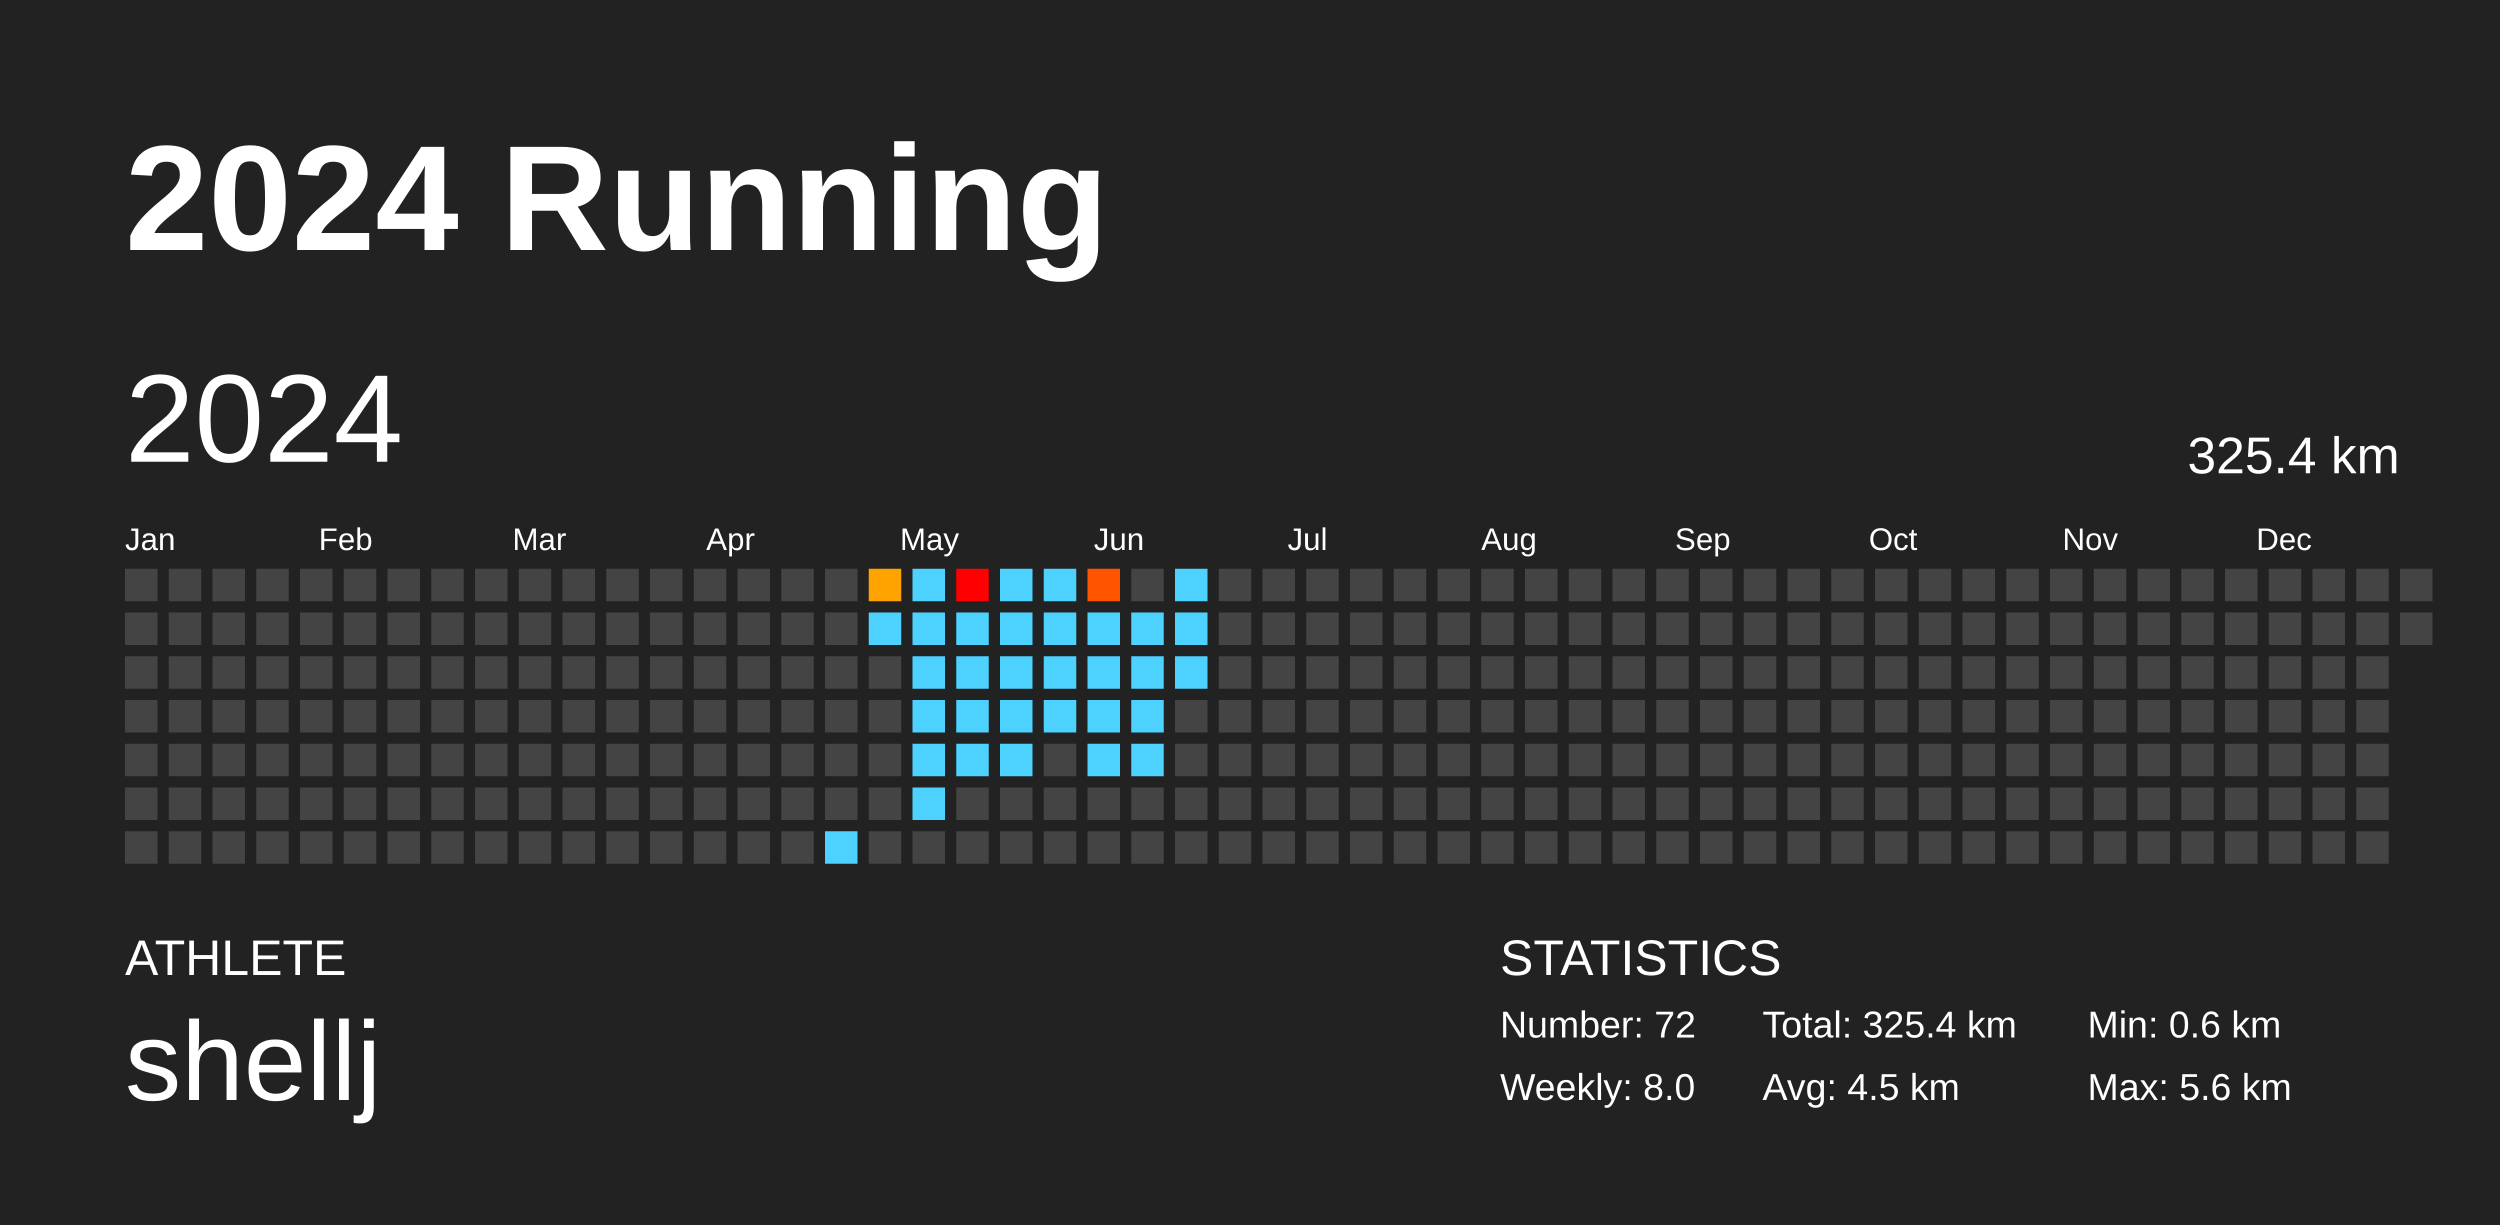
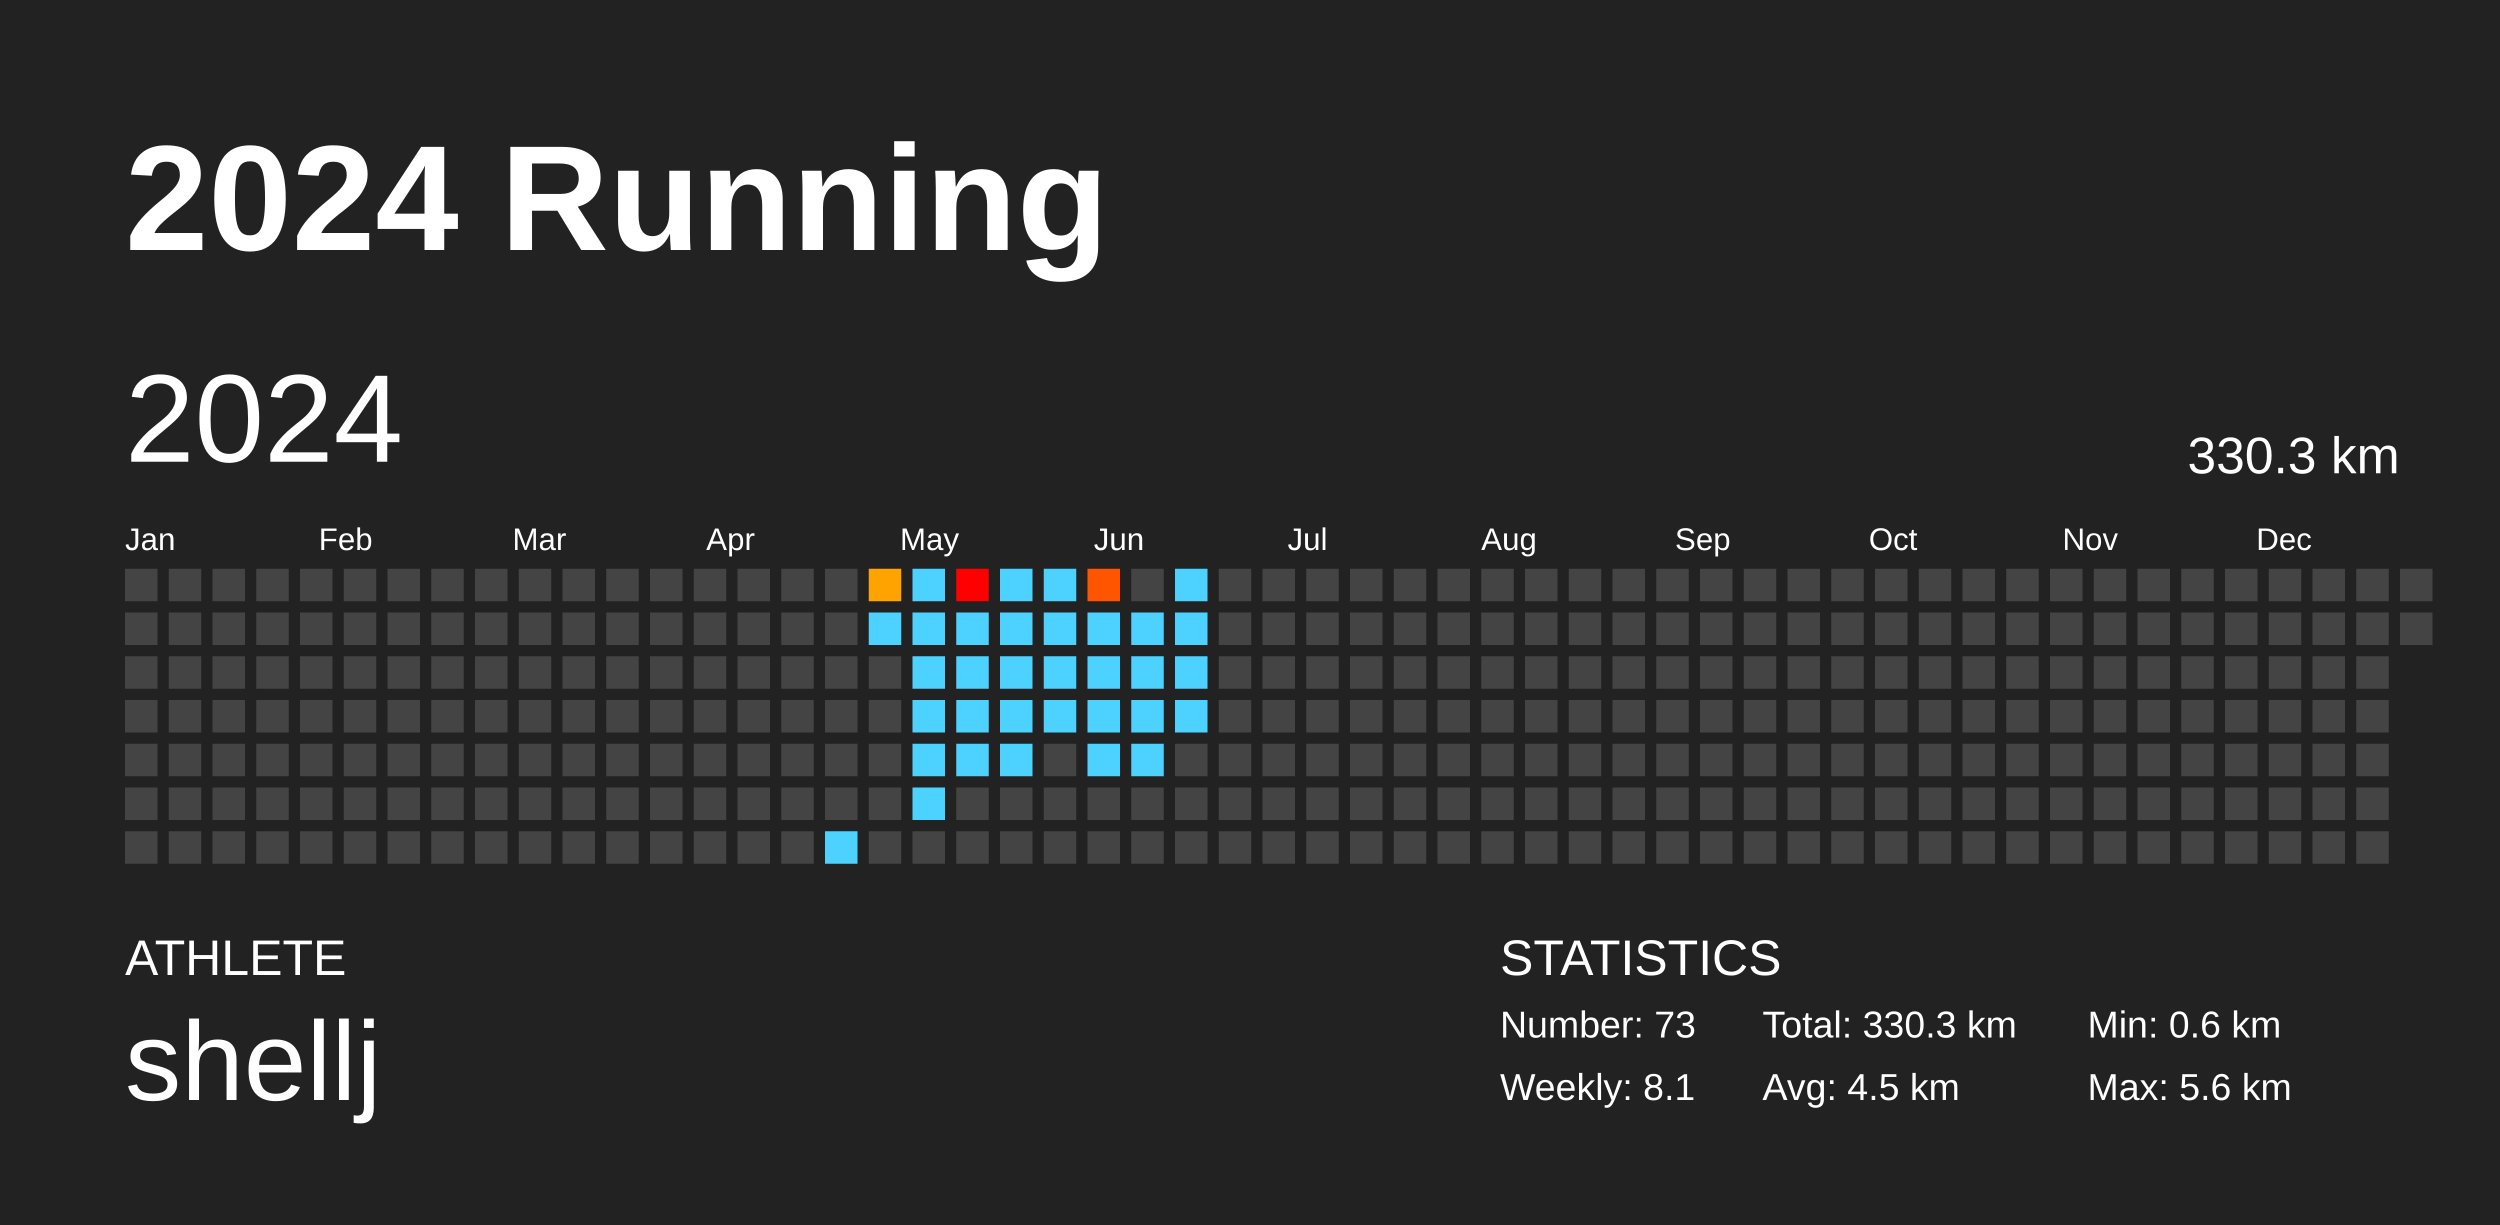
<svg xmlns="http://www.w3.org/2000/svg" baseProfile="full" height="98mm" version="1.1" viewBox="0,0,200,98" width="200mm">
  <defs />
  <rect fill="#222222" height="98" width="200" x="0" y="0" />
  <text fill="#FFFFFF" style="font-size:12px; font-family:Arial; font-weight:bold;" x="10" y="20">2024 Running</text>
  <text fill="#FFFFFF" style="font-size:4px; font-family:Arial" x="10" y="78">ATHLETE</text>
  <text fill="#FFFFFF" style="font-size:9px; font-family:Arial" x="10" y="88">shellj</text>
  <text fill="#FFFFFF" style="font-size:4px; font-family:Arial" x="120" y="78">STATISTICS</text>
-   <text fill="#FFFFFF" style="font-size:3px; font-family:Arial" x="120" y="83">Number: 72</text>
-   <text fill="#FFFFFF" style="font-size:3px; font-family:Arial" x="120" y="88">Weekly: 8.0</text>
-   <text fill="#FFFFFF" style="font-size:3px; font-family:Arial" x="141" y="83">Total: 325.4 km</text>
+   <text fill="#FFFFFF" style="font-size:3px; font-family:Arial" x="120" y="83">Number: 73</text>
+   <text fill="#FFFFFF" style="font-size:3px; font-family:Arial" x="120" y="88">Weekly: 8.1</text>
+   <text fill="#FFFFFF" style="font-size:3px; font-family:Arial" x="141" y="83">Total: 330.3 km</text>
  <text fill="#FFFFFF" style="font-size:3px; font-family:Arial" x="141" y="88">Avg: 4.5 km</text>
  <text fill="#FFFFFF" style="font-size:3px; font-family:Arial" x="167" y="83">Min: 0.6 km</text>
  <text fill="#FFFFFF" style="font-size:3px; font-family:Arial" x="167" y="88">Max: 5.6 km</text>
  <text dominant-baseline="hanging" fill="#FFFFFF" style="font-size:10.0px; font-family:Arial;" x="10" y="30">2024</text>
-   <text dominant-baseline="hanging" fill="#FFFFFF" style="font-size:4.125px; font-family:Arial;" x="175" y="35">325.4 km</text>
+   <text dominant-baseline="hanging" fill="#FFFFFF" style="font-size:4.125px; font-family:Arial;" x="175" y="35">330.3 km</text>
  <text fill="#FFFFFF" style="font-size:2.5px; font-family:Arial" x="10.0" y="44">Jan</text>
  <text fill="#FFFFFF" style="font-size:2.5px; font-family:Arial" x="25.5" y="44">Feb</text>
  <text fill="#FFFFFF" style="font-size:2.5px; font-family:Arial" x="41.0" y="44">Mar</text>
  <text fill="#FFFFFF" style="font-size:2.5px; font-family:Arial" x="56.5" y="44">Apr</text>
  <text fill="#FFFFFF" style="font-size:2.5px; font-family:Arial" x="72.0" y="44">May</text>
  <text fill="#FFFFFF" style="font-size:2.5px; font-family:Arial" x="87.5" y="44">Jun</text>
  <text fill="#FFFFFF" style="font-size:2.5px; font-family:Arial" x="103.0" y="44">Jul</text>
  <text fill="#FFFFFF" style="font-size:2.5px; font-family:Arial" x="118.5" y="44">Aug</text>
  <text fill="#FFFFFF" style="font-size:2.5px; font-family:Arial" x="134.0" y="44">Sep</text>
  <text fill="#FFFFFF" style="font-size:2.5px; font-family:Arial" x="149.5" y="44">Oct</text>
  <text fill="#FFFFFF" style="font-size:2.5px; font-family:Arial" x="165.0" y="44">Nov</text>
  <text fill="#FFFFFF" style="font-size:2.5px; font-family:Arial" x="180.5" y="44">Dec</text>
  <rect fill="#444444" height="2.6" width="2.6" x="10.0" y="45.5" />
  <rect fill="#444444" height="2.6" width="2.6" x="10.0" y="49.0" />
  <rect fill="#444444" height="2.6" width="2.6" x="10.0" y="52.5" />
  <rect fill="#444444" height="2.6" width="2.6" x="10.0" y="56.0" />
  <rect fill="#444444" height="2.6" width="2.6" x="10.0" y="59.5" />
  <rect fill="#444444" height="2.6" width="2.6" x="10.0" y="63.0" />
  <rect fill="#444444" height="2.6" width="2.6" x="10.0" y="66.5" />
  <rect fill="#444444" height="2.6" width="2.6" x="13.5" y="45.5" />
  <rect fill="#444444" height="2.6" width="2.6" x="13.5" y="49.0" />
  <rect fill="#444444" height="2.6" width="2.6" x="13.5" y="52.5" />
  <rect fill="#444444" height="2.6" width="2.6" x="13.5" y="56.0" />
  <rect fill="#444444" height="2.6" width="2.6" x="13.5" y="59.5" />
  <rect fill="#444444" height="2.6" width="2.6" x="13.5" y="63.0" />
  <rect fill="#444444" height="2.6" width="2.6" x="13.5" y="66.5" />
  <rect fill="#444444" height="2.6" width="2.6" x="17.0" y="45.5" />
  <rect fill="#444444" height="2.6" width="2.6" x="17.0" y="49.0" />
  <rect fill="#444444" height="2.6" width="2.6" x="17.0" y="52.5" />
  <rect fill="#444444" height="2.6" width="2.6" x="17.0" y="56.0" />
  <rect fill="#444444" height="2.6" width="2.6" x="17.0" y="59.5" />
  <rect fill="#444444" height="2.6" width="2.6" x="17.0" y="63.0" />
  <rect fill="#444444" height="2.6" width="2.6" x="17.0" y="66.5" />
  <rect fill="#444444" height="2.6" width="2.6" x="20.5" y="45.5" />
  <rect fill="#444444" height="2.6" width="2.6" x="20.5" y="49.0" />
  <rect fill="#444444" height="2.6" width="2.6" x="20.5" y="52.5" />
  <rect fill="#444444" height="2.6" width="2.6" x="20.5" y="56.0" />
  <rect fill="#444444" height="2.6" width="2.6" x="20.5" y="59.5" />
  <rect fill="#444444" height="2.6" width="2.6" x="20.5" y="63.0" />
  <rect fill="#444444" height="2.6" width="2.6" x="20.5" y="66.5" />
  <rect fill="#444444" height="2.6" width="2.6" x="24.0" y="45.5" />
  <rect fill="#444444" height="2.6" width="2.6" x="24.0" y="49.0" />
  <rect fill="#444444" height="2.6" width="2.6" x="24.0" y="52.5" />
  <rect fill="#444444" height="2.6" width="2.6" x="24.0" y="56.0" />
  <rect fill="#444444" height="2.6" width="2.6" x="24.0" y="59.5" />
  <rect fill="#444444" height="2.6" width="2.6" x="24.0" y="63.0" />
  <rect fill="#444444" height="2.6" width="2.6" x="24.0" y="66.5" />
  <rect fill="#444444" height="2.6" width="2.6" x="27.5" y="45.5" />
  <rect fill="#444444" height="2.6" width="2.6" x="27.5" y="49.0" />
  <rect fill="#444444" height="2.6" width="2.6" x="27.5" y="52.5" />
  <rect fill="#444444" height="2.6" width="2.6" x="27.5" y="56.0" />
  <rect fill="#444444" height="2.6" width="2.6" x="27.5" y="59.5" />
  <rect fill="#444444" height="2.6" width="2.6" x="27.5" y="63.0" />
  <rect fill="#444444" height="2.6" width="2.6" x="27.5" y="66.5" />
  <rect fill="#444444" height="2.6" width="2.6" x="31.0" y="45.5" />
  <rect fill="#444444" height="2.6" width="2.6" x="31.0" y="49.0" />
  <rect fill="#444444" height="2.6" width="2.6" x="31.0" y="52.5" />
  <rect fill="#444444" height="2.6" width="2.6" x="31.0" y="56.0" />
  <rect fill="#444444" height="2.6" width="2.6" x="31.0" y="59.5" />
  <rect fill="#444444" height="2.6" width="2.6" x="31.0" y="63.0" />
  <rect fill="#444444" height="2.6" width="2.6" x="31.0" y="66.5" />
  <rect fill="#444444" height="2.6" width="2.6" x="34.5" y="45.5" />
  <rect fill="#444444" height="2.6" width="2.6" x="34.5" y="49.0" />
  <rect fill="#444444" height="2.6" width="2.6" x="34.5" y="52.5" />
  <rect fill="#444444" height="2.6" width="2.6" x="34.5" y="56.0" />
  <rect fill="#444444" height="2.6" width="2.6" x="34.5" y="59.5" />
  <rect fill="#444444" height="2.6" width="2.6" x="34.5" y="63.0" />
  <rect fill="#444444" height="2.6" width="2.6" x="34.5" y="66.5" />
  <rect fill="#444444" height="2.6" width="2.6" x="38.0" y="45.5" />
  <rect fill="#444444" height="2.6" width="2.6" x="38.0" y="49.0" />
  <rect fill="#444444" height="2.6" width="2.6" x="38.0" y="52.5" />
  <rect fill="#444444" height="2.6" width="2.6" x="38.0" y="56.0" />
  <rect fill="#444444" height="2.6" width="2.6" x="38.0" y="59.5" />
  <rect fill="#444444" height="2.6" width="2.6" x="38.0" y="63.0" />
  <rect fill="#444444" height="2.6" width="2.6" x="38.0" y="66.5" />
  <rect fill="#444444" height="2.6" width="2.6" x="41.5" y="45.5" />
  <rect fill="#444444" height="2.6" width="2.6" x="41.5" y="49.0" />
  <rect fill="#444444" height="2.6" width="2.6" x="41.5" y="52.5" />
  <rect fill="#444444" height="2.6" width="2.6" x="41.5" y="56.0" />
  <rect fill="#444444" height="2.6" width="2.6" x="41.5" y="59.5" />
  <rect fill="#444444" height="2.6" width="2.6" x="41.5" y="63.0" />
  <rect fill="#444444" height="2.6" width="2.6" x="41.5" y="66.5" />
  <rect fill="#444444" height="2.6" width="2.6" x="45.0" y="45.5" />
  <rect fill="#444444" height="2.6" width="2.6" x="45.0" y="49.0" />
  <rect fill="#444444" height="2.6" width="2.6" x="45.0" y="52.5" />
  <rect fill="#444444" height="2.6" width="2.6" x="45.0" y="56.0" />
  <rect fill="#444444" height="2.6" width="2.6" x="45.0" y="59.5" />
  <rect fill="#444444" height="2.6" width="2.6" x="45.0" y="63.0" />
  <rect fill="#444444" height="2.6" width="2.6" x="45.0" y="66.5" />
  <rect fill="#444444" height="2.6" width="2.6" x="48.5" y="45.5" />
  <rect fill="#444444" height="2.6" width="2.6" x="48.5" y="49.0" />
  <rect fill="#444444" height="2.6" width="2.6" x="48.5" y="52.5" />
  <rect fill="#444444" height="2.6" width="2.6" x="48.5" y="56.0" />
  <rect fill="#444444" height="2.6" width="2.6" x="48.5" y="59.5" />
  <rect fill="#444444" height="2.6" width="2.6" x="48.5" y="63.0" />
  <rect fill="#444444" height="2.6" width="2.6" x="48.5" y="66.5" />
  <rect fill="#444444" height="2.6" width="2.6" x="52.0" y="45.5" />
  <rect fill="#444444" height="2.6" width="2.6" x="52.0" y="49.0" />
  <rect fill="#444444" height="2.6" width="2.6" x="52.0" y="52.5" />
  <rect fill="#444444" height="2.6" width="2.6" x="52.0" y="56.0" />
  <rect fill="#444444" height="2.6" width="2.6" x="52.0" y="59.5" />
  <rect fill="#444444" height="2.6" width="2.6" x="52.0" y="63.0" />
  <rect fill="#444444" height="2.6" width="2.6" x="52.0" y="66.5" />
  <rect fill="#444444" height="2.6" width="2.6" x="55.5" y="45.5" />
  <rect fill="#444444" height="2.6" width="2.6" x="55.5" y="49.0" />
  <rect fill="#444444" height="2.6" width="2.6" x="55.5" y="52.5" />
  <rect fill="#444444" height="2.6" width="2.6" x="55.5" y="56.0" />
  <rect fill="#444444" height="2.6" width="2.6" x="55.5" y="59.5" />
  <rect fill="#444444" height="2.6" width="2.6" x="55.5" y="63.0" />
  <rect fill="#444444" height="2.6" width="2.6" x="55.5" y="66.5" />
  <rect fill="#444444" height="2.6" width="2.6" x="59.0" y="45.5" />
  <rect fill="#444444" height="2.6" width="2.6" x="59.0" y="49.0" />
  <rect fill="#444444" height="2.6" width="2.6" x="59.0" y="52.5" />
  <rect fill="#444444" height="2.6" width="2.6" x="59.0" y="56.0" />
  <rect fill="#444444" height="2.6" width="2.6" x="59.0" y="59.5" />
  <rect fill="#444444" height="2.6" width="2.6" x="59.0" y="63.0" />
  <rect fill="#444444" height="2.6" width="2.6" x="59.0" y="66.5" />
  <rect fill="#444444" height="2.6" width="2.6" x="62.5" y="45.5" />
  <rect fill="#444444" height="2.6" width="2.6" x="62.5" y="49.0" />
  <rect fill="#444444" height="2.6" width="2.6" x="62.5" y="52.5" />
  <rect fill="#444444" height="2.6" width="2.6" x="62.5" y="56.0" />
  <rect fill="#444444" height="2.6" width="2.6" x="62.5" y="59.5" />
  <rect fill="#444444" height="2.6" width="2.6" x="62.5" y="63.0" />
  <rect fill="#444444" height="2.6" width="2.6" x="62.5" y="66.5" />
  <rect fill="#444444" height="2.6" width="2.6" x="66.0" y="45.5" />
  <rect fill="#444444" height="2.6" width="2.6" x="66.0" y="49.0" />
  <rect fill="#444444" height="2.6" width="2.6" x="66.0" y="52.5" />
  <rect fill="#444444" height="2.6" width="2.6" x="66.0" y="56.0" />
  <rect fill="#444444" height="2.6" width="2.6" x="66.0" y="59.5" />
  <rect fill="#444444" height="2.6" width="2.6" x="66.0" y="63.0" />
  <rect fill="#4dd2ff" height="2.6" width="2.6" x="66.0" y="66.5" />
  <rect fill="#ffa300" height="2.6" width="2.6" x="69.5" y="45.5" />
  <rect fill="#4dd2ff" height="2.6" width="2.6" x="69.5" y="49.0" />
  <rect fill="#444444" height="2.6" width="2.6" x="69.5" y="52.5" />
  <rect fill="#444444" height="2.6" width="2.6" x="69.5" y="56.0" />
  <rect fill="#444444" height="2.6" width="2.6" x="69.5" y="59.5" />
  <rect fill="#444444" height="2.6" width="2.6" x="69.5" y="63.0" />
  <rect fill="#444444" height="2.6" width="2.6" x="69.5" y="66.5" />
  <rect fill="#4dd2ff" height="2.6" width="2.6" x="73.0" y="45.5" />
  <rect fill="#4dd2ff" height="2.6" width="2.6" x="73.0" y="49.0" />
  <rect fill="#4dd2ff" height="2.6" width="2.6" x="73.0" y="52.5" />
  <rect fill="#4dd2ff" height="2.6" width="2.6" x="73.0" y="56.0" />
  <rect fill="#4dd2ff" height="2.6" width="2.6" x="73.0" y="59.5" />
  <rect fill="#4dd2ff" height="2.6" width="2.6" x="73.0" y="63.0" />
  <rect fill="#444444" height="2.6" width="2.6" x="73.0" y="66.5" />
  <rect fill="red" height="2.6" width="2.6" x="76.5" y="45.5" />
  <rect fill="#4dd2ff" height="2.6" width="2.6" x="76.5" y="49.0" />
  <rect fill="#4dd2ff" height="2.6" width="2.6" x="76.5" y="52.5" />
  <rect fill="#4dd2ff" height="2.6" width="2.6" x="76.5" y="56.0" />
  <rect fill="#4dd2ff" height="2.6" width="2.6" x="76.5" y="59.5" />
  <rect fill="#444444" height="2.6" width="2.6" x="76.5" y="63.0" />
  <rect fill="#444444" height="2.6" width="2.6" x="76.5" y="66.5" />
  <rect fill="#4dd2ff" height="2.6" width="2.6" x="80.0" y="45.5" />
  <rect fill="#4dd2ff" height="2.6" width="2.6" x="80.0" y="49.0" />
  <rect fill="#4dd2ff" height="2.6" width="2.6" x="80.0" y="52.5" />
  <rect fill="#4dd2ff" height="2.6" width="2.6" x="80.0" y="56.0" />
  <rect fill="#4dd2ff" height="2.6" width="2.6" x="80.0" y="59.5" />
  <rect fill="#444444" height="2.6" width="2.6" x="80.0" y="63.0" />
  <rect fill="#444444" height="2.6" width="2.6" x="80.0" y="66.5" />
  <rect fill="#4dd2ff" height="2.6" width="2.6" x="83.5" y="45.5" />
  <rect fill="#4dd2ff" height="2.6" width="2.6" x="83.5" y="49.0" />
  <rect fill="#4dd2ff" height="2.6" width="2.6" x="83.5" y="52.5" />
  <rect fill="#4dd2ff" height="2.6" width="2.6" x="83.5" y="56.0" />
  <rect fill="#444444" height="2.6" width="2.6" x="83.5" y="59.5" />
  <rect fill="#444444" height="2.6" width="2.6" x="83.5" y="63.0" />
  <rect fill="#444444" height="2.6" width="2.6" x="83.5" y="66.5" />
  <rect fill="#ff5500" height="2.6" width="2.6" x="87.0" y="45.5" />
  <rect fill="#4dd2ff" height="2.6" width="2.6" x="87.0" y="49.0" />
  <rect fill="#4dd2ff" height="2.6" width="2.6" x="87.0" y="52.5" />
  <rect fill="#4dd2ff" height="2.6" width="2.6" x="87.0" y="56.0" />
  <rect fill="#4dd2ff" height="2.6" width="2.6" x="87.0" y="59.5" />
  <rect fill="#444444" height="2.6" width="2.6" x="87.0" y="63.0" />
  <rect fill="#444444" height="2.6" width="2.6" x="87.0" y="66.5" />
  <rect fill="#444444" height="2.6" width="2.6" x="90.5" y="45.5" />
  <rect fill="#4dd2ff" height="2.6" width="2.6" x="90.5" y="49.0" />
  <rect fill="#4dd2ff" height="2.6" width="2.6" x="90.5" y="52.5" />
  <rect fill="#4dd2ff" height="2.6" width="2.6" x="90.5" y="56.0" />
  <rect fill="#4dd2ff" height="2.6" width="2.6" x="90.5" y="59.5" />
  <rect fill="#444444" height="2.6" width="2.6" x="90.5" y="63.0" />
  <rect fill="#444444" height="2.6" width="2.6" x="90.5" y="66.5" />
  <rect fill="#4dd2ff" height="2.6" width="2.6" x="94.0" y="45.5" />
  <rect fill="#4dd2ff" height="2.6" width="2.6" x="94.0" y="49.0" />
  <rect fill="#4dd2ff" height="2.6" width="2.6" x="94.0" y="52.5" />
-   <rect fill="#444444" height="2.6" width="2.6" x="94.0" y="56.0" />
+   <rect fill="#4dd2ff" height="2.6" width="2.6" x="94.0" y="56.0" />
  <rect fill="#444444" height="2.6" width="2.6" x="94.0" y="59.5" />
  <rect fill="#444444" height="2.6" width="2.6" x="94.0" y="63.0" />
  <rect fill="#444444" height="2.6" width="2.6" x="94.0" y="66.5" />
  <rect fill="#444444" height="2.6" width="2.6" x="97.5" y="45.5" />
  <rect fill="#444444" height="2.6" width="2.6" x="97.5" y="49.0" />
  <rect fill="#444444" height="2.6" width="2.6" x="97.5" y="52.5" />
  <rect fill="#444444" height="2.6" width="2.6" x="97.5" y="56.0" />
  <rect fill="#444444" height="2.6" width="2.6" x="97.5" y="59.5" />
  <rect fill="#444444" height="2.6" width="2.6" x="97.5" y="63.0" />
  <rect fill="#444444" height="2.6" width="2.6" x="97.5" y="66.5" />
  <rect fill="#444444" height="2.6" width="2.6" x="101.0" y="45.5" />
  <rect fill="#444444" height="2.6" width="2.6" x="101.0" y="49.0" />
  <rect fill="#444444" height="2.6" width="2.6" x="101.0" y="52.5" />
  <rect fill="#444444" height="2.6" width="2.6" x="101.0" y="56.0" />
  <rect fill="#444444" height="2.6" width="2.6" x="101.0" y="59.5" />
  <rect fill="#444444" height="2.6" width="2.6" x="101.0" y="63.0" />
  <rect fill="#444444" height="2.6" width="2.6" x="101.0" y="66.5" />
  <rect fill="#444444" height="2.6" width="2.6" x="104.5" y="45.5" />
  <rect fill="#444444" height="2.6" width="2.6" x="104.5" y="49.0" />
  <rect fill="#444444" height="2.6" width="2.6" x="104.5" y="52.5" />
  <rect fill="#444444" height="2.6" width="2.6" x="104.5" y="56.0" />
  <rect fill="#444444" height="2.6" width="2.6" x="104.5" y="59.5" />
  <rect fill="#444444" height="2.6" width="2.6" x="104.5" y="63.0" />
  <rect fill="#444444" height="2.6" width="2.6" x="104.5" y="66.5" />
  <rect fill="#444444" height="2.6" width="2.6" x="108.0" y="45.5" />
  <rect fill="#444444" height="2.6" width="2.6" x="108.0" y="49.0" />
  <rect fill="#444444" height="2.6" width="2.6" x="108.0" y="52.5" />
  <rect fill="#444444" height="2.6" width="2.6" x="108.0" y="56.0" />
  <rect fill="#444444" height="2.6" width="2.6" x="108.0" y="59.5" />
  <rect fill="#444444" height="2.6" width="2.6" x="108.0" y="63.0" />
  <rect fill="#444444" height="2.6" width="2.6" x="108.0" y="66.5" />
  <rect fill="#444444" height="2.6" width="2.6" x="111.5" y="45.5" />
  <rect fill="#444444" height="2.6" width="2.6" x="111.5" y="49.0" />
  <rect fill="#444444" height="2.6" width="2.6" x="111.5" y="52.5" />
  <rect fill="#444444" height="2.6" width="2.6" x="111.5" y="56.0" />
  <rect fill="#444444" height="2.6" width="2.6" x="111.5" y="59.5" />
  <rect fill="#444444" height="2.6" width="2.6" x="111.5" y="63.0" />
  <rect fill="#444444" height="2.6" width="2.6" x="111.5" y="66.5" />
  <rect fill="#444444" height="2.6" width="2.6" x="115.0" y="45.5" />
  <rect fill="#444444" height="2.6" width="2.6" x="115.0" y="49.0" />
  <rect fill="#444444" height="2.6" width="2.6" x="115.0" y="52.5" />
  <rect fill="#444444" height="2.6" width="2.6" x="115.0" y="56.0" />
  <rect fill="#444444" height="2.6" width="2.6" x="115.0" y="59.5" />
  <rect fill="#444444" height="2.6" width="2.6" x="115.0" y="63.0" />
  <rect fill="#444444" height="2.6" width="2.6" x="115.0" y="66.5" />
  <rect fill="#444444" height="2.6" width="2.6" x="118.5" y="45.5" />
  <rect fill="#444444" height="2.6" width="2.6" x="118.5" y="49.0" />
  <rect fill="#444444" height="2.6" width="2.6" x="118.5" y="52.5" />
  <rect fill="#444444" height="2.6" width="2.6" x="118.5" y="56.0" />
  <rect fill="#444444" height="2.6" width="2.6" x="118.5" y="59.5" />
  <rect fill="#444444" height="2.6" width="2.6" x="118.5" y="63.0" />
  <rect fill="#444444" height="2.6" width="2.6" x="118.5" y="66.5" />
  <rect fill="#444444" height="2.6" width="2.6" x="122.0" y="45.5" />
  <rect fill="#444444" height="2.6" width="2.6" x="122.0" y="49.0" />
  <rect fill="#444444" height="2.6" width="2.6" x="122.0" y="52.5" />
  <rect fill="#444444" height="2.6" width="2.6" x="122.0" y="56.0" />
  <rect fill="#444444" height="2.6" width="2.6" x="122.0" y="59.5" />
  <rect fill="#444444" height="2.6" width="2.6" x="122.0" y="63.0" />
  <rect fill="#444444" height="2.6" width="2.6" x="122.0" y="66.5" />
  <rect fill="#444444" height="2.6" width="2.6" x="125.5" y="45.5" />
  <rect fill="#444444" height="2.6" width="2.6" x="125.5" y="49.0" />
  <rect fill="#444444" height="2.6" width="2.6" x="125.5" y="52.5" />
  <rect fill="#444444" height="2.6" width="2.6" x="125.5" y="56.0" />
  <rect fill="#444444" height="2.6" width="2.6" x="125.5" y="59.5" />
  <rect fill="#444444" height="2.6" width="2.6" x="125.5" y="63.0" />
  <rect fill="#444444" height="2.6" width="2.6" x="125.5" y="66.5" />
  <rect fill="#444444" height="2.6" width="2.6" x="129.0" y="45.5" />
  <rect fill="#444444" height="2.6" width="2.6" x="129.0" y="49.0" />
  <rect fill="#444444" height="2.6" width="2.6" x="129.0" y="52.5" />
  <rect fill="#444444" height="2.6" width="2.6" x="129.0" y="56.0" />
  <rect fill="#444444" height="2.6" width="2.6" x="129.0" y="59.5" />
  <rect fill="#444444" height="2.6" width="2.6" x="129.0" y="63.0" />
  <rect fill="#444444" height="2.6" width="2.6" x="129.0" y="66.5" />
  <rect fill="#444444" height="2.6" width="2.6" x="132.5" y="45.5" />
  <rect fill="#444444" height="2.6" width="2.6" x="132.5" y="49.0" />
  <rect fill="#444444" height="2.6" width="2.6" x="132.5" y="52.5" />
  <rect fill="#444444" height="2.6" width="2.6" x="132.5" y="56.0" />
  <rect fill="#444444" height="2.6" width="2.6" x="132.5" y="59.5" />
  <rect fill="#444444" height="2.6" width="2.6" x="132.5" y="63.0" />
  <rect fill="#444444" height="2.6" width="2.6" x="132.5" y="66.5" />
  <rect fill="#444444" height="2.6" width="2.6" x="136.0" y="45.5" />
  <rect fill="#444444" height="2.6" width="2.6" x="136.0" y="49.0" />
  <rect fill="#444444" height="2.6" width="2.6" x="136.0" y="52.5" />
  <rect fill="#444444" height="2.6" width="2.6" x="136.0" y="56.0" />
  <rect fill="#444444" height="2.6" width="2.6" x="136.0" y="59.5" />
  <rect fill="#444444" height="2.6" width="2.6" x="136.0" y="63.0" />
  <rect fill="#444444" height="2.6" width="2.6" x="136.0" y="66.5" />
  <rect fill="#444444" height="2.6" width="2.6" x="139.5" y="45.5" />
  <rect fill="#444444" height="2.6" width="2.6" x="139.5" y="49.0" />
  <rect fill="#444444" height="2.6" width="2.6" x="139.5" y="52.5" />
  <rect fill="#444444" height="2.6" width="2.6" x="139.5" y="56.0" />
  <rect fill="#444444" height="2.6" width="2.6" x="139.5" y="59.5" />
  <rect fill="#444444" height="2.6" width="2.6" x="139.5" y="63.0" />
  <rect fill="#444444" height="2.6" width="2.6" x="139.5" y="66.5" />
  <rect fill="#444444" height="2.6" width="2.6" x="143.0" y="45.5" />
  <rect fill="#444444" height="2.6" width="2.6" x="143.0" y="49.0" />
  <rect fill="#444444" height="2.6" width="2.6" x="143.0" y="52.5" />
  <rect fill="#444444" height="2.6" width="2.6" x="143.0" y="56.0" />
  <rect fill="#444444" height="2.6" width="2.6" x="143.0" y="59.5" />
  <rect fill="#444444" height="2.6" width="2.6" x="143.0" y="63.0" />
  <rect fill="#444444" height="2.6" width="2.6" x="143.0" y="66.5" />
  <rect fill="#444444" height="2.6" width="2.6" x="146.5" y="45.5" />
  <rect fill="#444444" height="2.6" width="2.6" x="146.5" y="49.0" />
  <rect fill="#444444" height="2.6" width="2.6" x="146.5" y="52.5" />
  <rect fill="#444444" height="2.6" width="2.6" x="146.5" y="56.0" />
  <rect fill="#444444" height="2.6" width="2.6" x="146.5" y="59.5" />
  <rect fill="#444444" height="2.6" width="2.6" x="146.5" y="63.0" />
  <rect fill="#444444" height="2.6" width="2.6" x="146.5" y="66.5" />
  <rect fill="#444444" height="2.6" width="2.6" x="150.0" y="45.5" />
  <rect fill="#444444" height="2.6" width="2.6" x="150.0" y="49.0" />
  <rect fill="#444444" height="2.6" width="2.6" x="150.0" y="52.5" />
  <rect fill="#444444" height="2.6" width="2.6" x="150.0" y="56.0" />
  <rect fill="#444444" height="2.6" width="2.6" x="150.0" y="59.5" />
  <rect fill="#444444" height="2.6" width="2.6" x="150.0" y="63.0" />
  <rect fill="#444444" height="2.6" width="2.6" x="150.0" y="66.5" />
  <rect fill="#444444" height="2.6" width="2.6" x="153.5" y="45.5" />
  <rect fill="#444444" height="2.6" width="2.6" x="153.5" y="49.0" />
  <rect fill="#444444" height="2.6" width="2.6" x="153.5" y="52.5" />
  <rect fill="#444444" height="2.6" width="2.6" x="153.5" y="56.0" />
  <rect fill="#444444" height="2.6" width="2.6" x="153.5" y="59.5" />
  <rect fill="#444444" height="2.6" width="2.6" x="153.5" y="63.0" />
  <rect fill="#444444" height="2.6" width="2.6" x="153.5" y="66.5" />
  <rect fill="#444444" height="2.6" width="2.6" x="157.0" y="45.5" />
  <rect fill="#444444" height="2.6" width="2.6" x="157.0" y="49.0" />
  <rect fill="#444444" height="2.6" width="2.6" x="157.0" y="52.5" />
  <rect fill="#444444" height="2.6" width="2.6" x="157.0" y="56.0" />
  <rect fill="#444444" height="2.6" width="2.6" x="157.0" y="59.5" />
  <rect fill="#444444" height="2.6" width="2.6" x="157.0" y="63.0" />
  <rect fill="#444444" height="2.6" width="2.6" x="157.0" y="66.5" />
  <rect fill="#444444" height="2.6" width="2.6" x="160.5" y="45.5" />
  <rect fill="#444444" height="2.6" width="2.6" x="160.5" y="49.0" />
  <rect fill="#444444" height="2.6" width="2.6" x="160.5" y="52.5" />
  <rect fill="#444444" height="2.6" width="2.6" x="160.5" y="56.0" />
  <rect fill="#444444" height="2.6" width="2.6" x="160.5" y="59.5" />
  <rect fill="#444444" height="2.6" width="2.6" x="160.5" y="63.0" />
  <rect fill="#444444" height="2.6" width="2.6" x="160.5" y="66.5" />
  <rect fill="#444444" height="2.6" width="2.6" x="164.0" y="45.5" />
  <rect fill="#444444" height="2.6" width="2.6" x="164.0" y="49.0" />
  <rect fill="#444444" height="2.6" width="2.6" x="164.0" y="52.5" />
  <rect fill="#444444" height="2.6" width="2.6" x="164.0" y="56.0" />
  <rect fill="#444444" height="2.6" width="2.6" x="164.0" y="59.5" />
  <rect fill="#444444" height="2.6" width="2.6" x="164.0" y="63.0" />
  <rect fill="#444444" height="2.6" width="2.6" x="164.0" y="66.5" />
  <rect fill="#444444" height="2.6" width="2.6" x="167.5" y="45.5" />
  <rect fill="#444444" height="2.6" width="2.6" x="167.5" y="49.0" />
  <rect fill="#444444" height="2.6" width="2.6" x="167.5" y="52.5" />
  <rect fill="#444444" height="2.6" width="2.6" x="167.5" y="56.0" />
  <rect fill="#444444" height="2.6" width="2.6" x="167.5" y="59.5" />
  <rect fill="#444444" height="2.6" width="2.6" x="167.5" y="63.0" />
  <rect fill="#444444" height="2.6" width="2.6" x="167.5" y="66.5" />
  <rect fill="#444444" height="2.6" width="2.6" x="171.0" y="45.5" />
  <rect fill="#444444" height="2.6" width="2.6" x="171.0" y="49.0" />
  <rect fill="#444444" height="2.6" width="2.6" x="171.0" y="52.5" />
  <rect fill="#444444" height="2.6" width="2.6" x="171.0" y="56.0" />
  <rect fill="#444444" height="2.6" width="2.6" x="171.0" y="59.5" />
  <rect fill="#444444" height="2.6" width="2.6" x="171.0" y="63.0" />
  <rect fill="#444444" height="2.6" width="2.6" x="171.0" y="66.5" />
  <rect fill="#444444" height="2.6" width="2.6" x="174.5" y="45.5" />
  <rect fill="#444444" height="2.6" width="2.6" x="174.5" y="49.0" />
  <rect fill="#444444" height="2.6" width="2.6" x="174.5" y="52.5" />
  <rect fill="#444444" height="2.6" width="2.6" x="174.5" y="56.0" />
  <rect fill="#444444" height="2.6" width="2.6" x="174.5" y="59.5" />
  <rect fill="#444444" height="2.6" width="2.6" x="174.5" y="63.0" />
  <rect fill="#444444" height="2.6" width="2.6" x="174.5" y="66.5" />
  <rect fill="#444444" height="2.6" width="2.6" x="178.0" y="45.5" />
  <rect fill="#444444" height="2.6" width="2.6" x="178.0" y="49.0" />
  <rect fill="#444444" height="2.6" width="2.6" x="178.0" y="52.5" />
  <rect fill="#444444" height="2.6" width="2.6" x="178.0" y="56.0" />
  <rect fill="#444444" height="2.6" width="2.6" x="178.0" y="59.5" />
  <rect fill="#444444" height="2.6" width="2.6" x="178.0" y="63.0" />
  <rect fill="#444444" height="2.6" width="2.6" x="178.0" y="66.5" />
  <rect fill="#444444" height="2.6" width="2.6" x="181.5" y="45.5" />
  <rect fill="#444444" height="2.6" width="2.6" x="181.5" y="49.0" />
  <rect fill="#444444" height="2.6" width="2.6" x="181.5" y="52.5" />
  <rect fill="#444444" height="2.6" width="2.6" x="181.5" y="56.0" />
  <rect fill="#444444" height="2.6" width="2.6" x="181.5" y="59.5" />
  <rect fill="#444444" height="2.6" width="2.6" x="181.5" y="63.0" />
  <rect fill="#444444" height="2.6" width="2.6" x="181.5" y="66.5" />
  <rect fill="#444444" height="2.6" width="2.6" x="185.0" y="45.5" />
  <rect fill="#444444" height="2.6" width="2.6" x="185.0" y="49.0" />
  <rect fill="#444444" height="2.6" width="2.6" x="185.0" y="52.5" />
  <rect fill="#444444" height="2.6" width="2.6" x="185.0" y="56.0" />
  <rect fill="#444444" height="2.6" width="2.6" x="185.0" y="59.5" />
  <rect fill="#444444" height="2.6" width="2.6" x="185.0" y="63.0" />
  <rect fill="#444444" height="2.6" width="2.6" x="185.0" y="66.5" />
  <rect fill="#444444" height="2.6" width="2.6" x="188.5" y="45.5" />
  <rect fill="#444444" height="2.6" width="2.6" x="188.5" y="49.0" />
  <rect fill="#444444" height="2.6" width="2.6" x="188.5" y="52.5" />
  <rect fill="#444444" height="2.6" width="2.6" x="188.5" y="56.0" />
  <rect fill="#444444" height="2.6" width="2.6" x="188.5" y="59.5" />
  <rect fill="#444444" height="2.6" width="2.6" x="188.5" y="63.0" />
  <rect fill="#444444" height="2.6" width="2.6" x="188.5" y="66.5" />
  <rect fill="#444444" height="2.6" width="2.6" x="192.0" y="45.5" />
  <rect fill="#444444" height="2.6" width="2.6" x="192.0" y="49.0" />
</svg>
